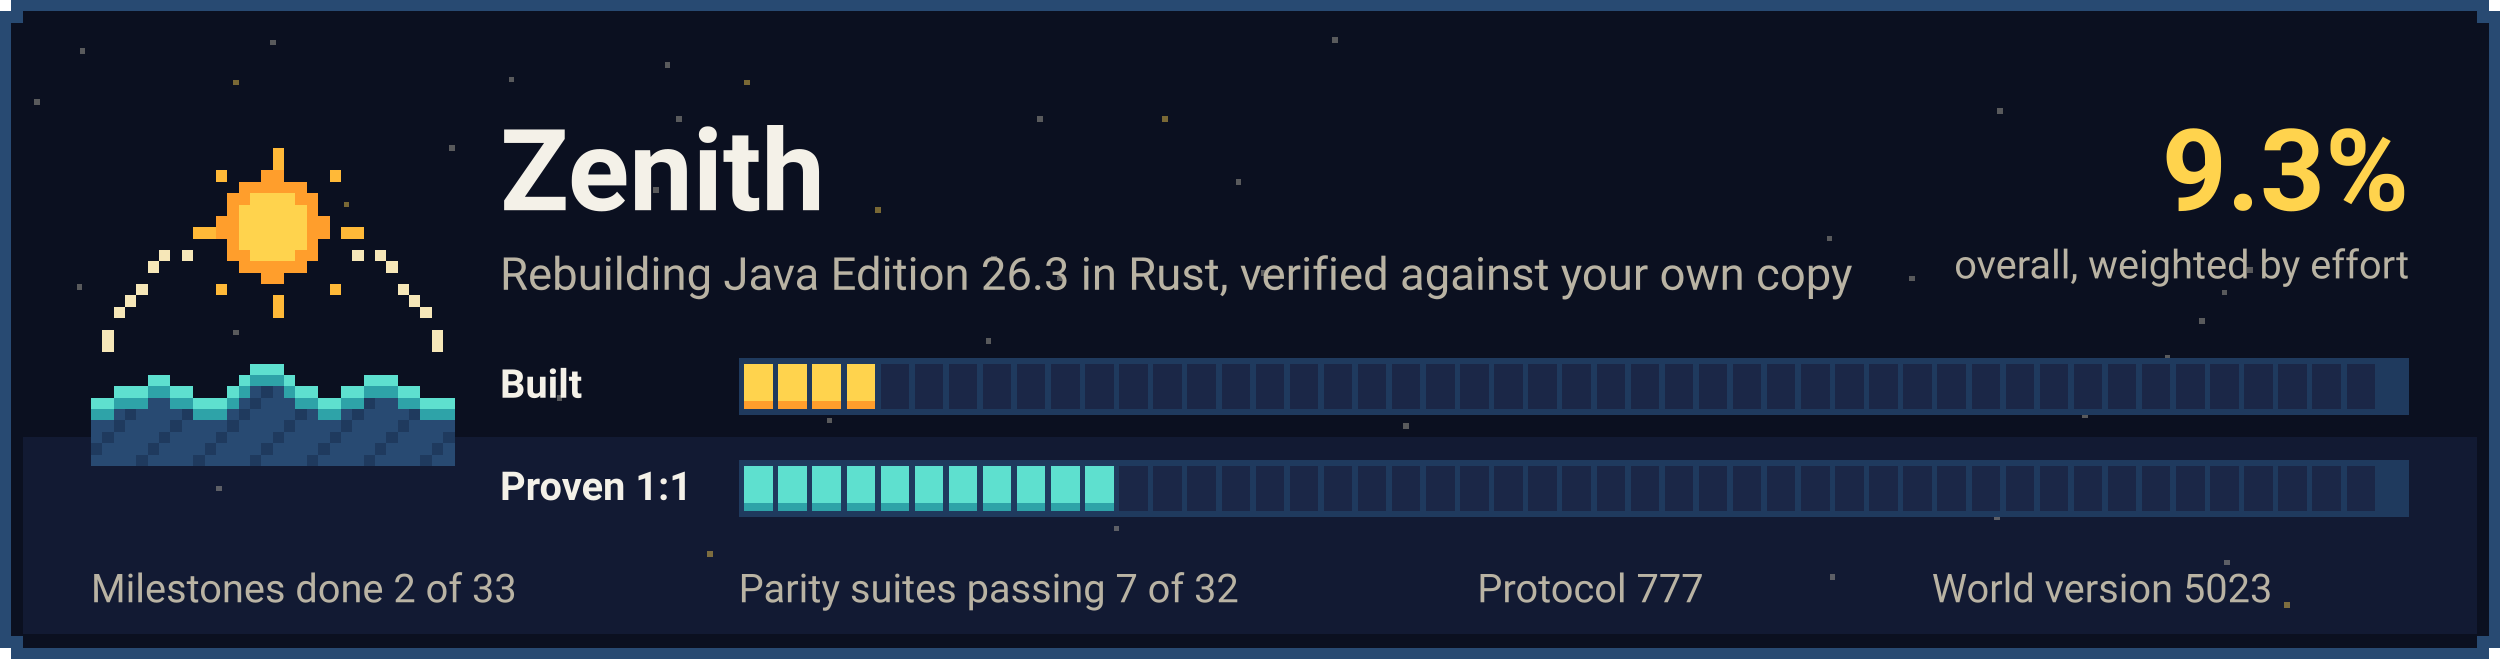
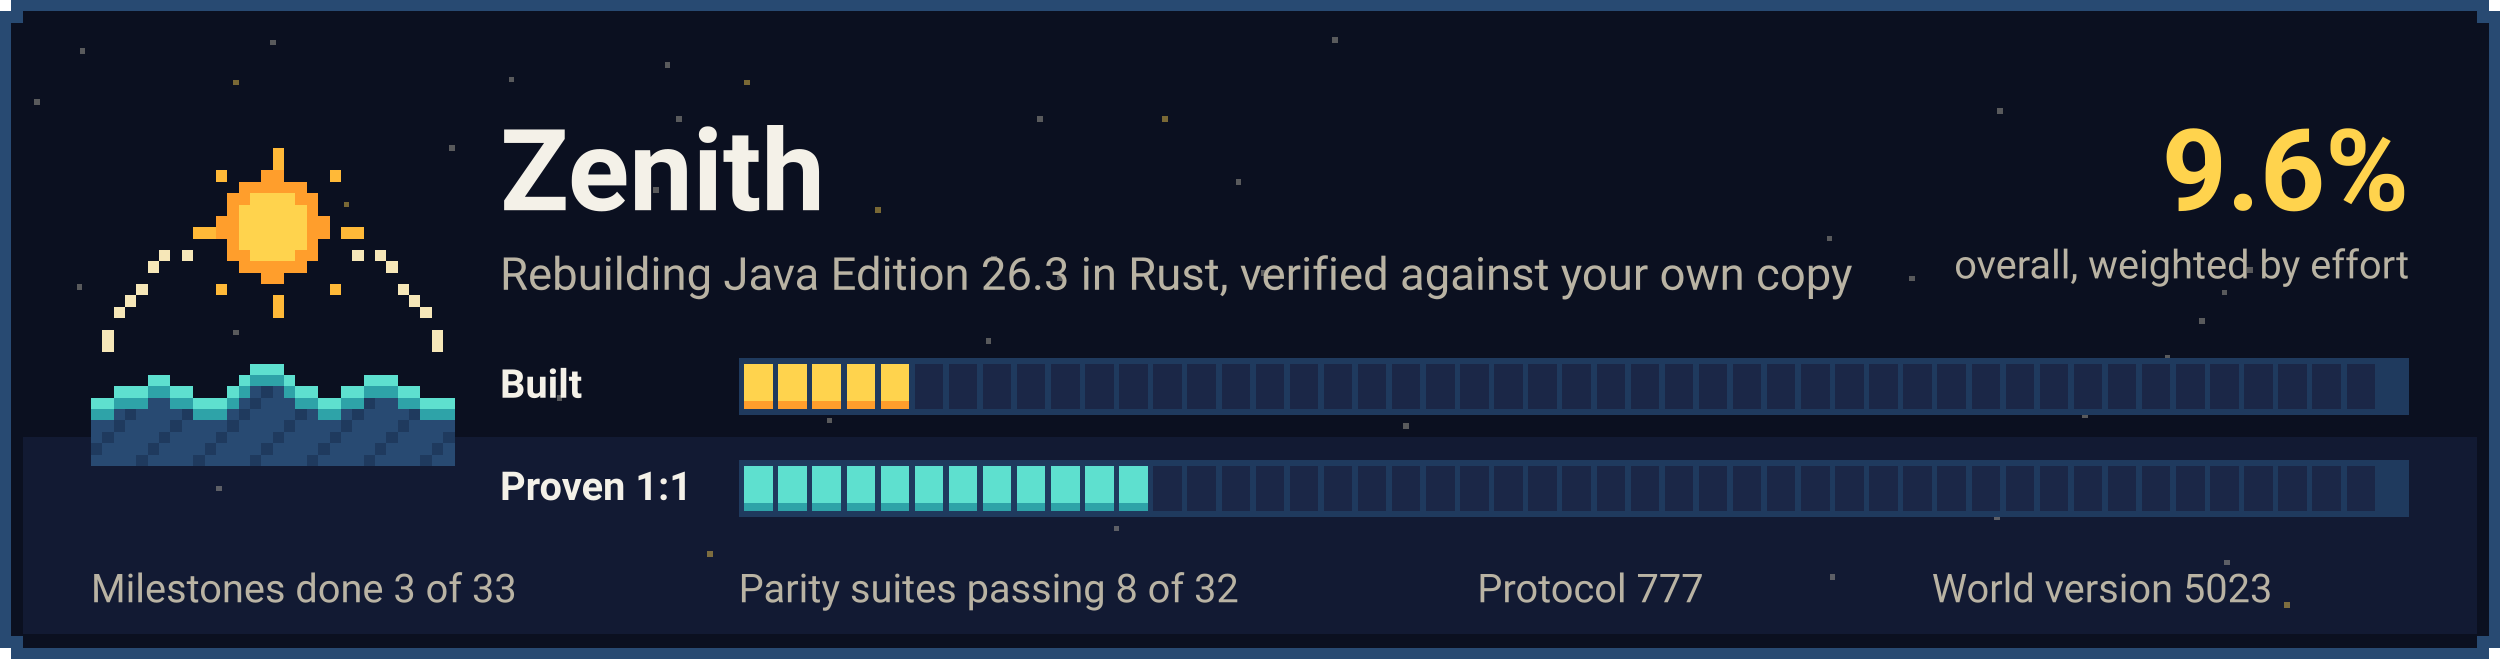
<svg xmlns="http://www.w3.org/2000/svg" width="880" height="232" viewBox="0 0 880 232" shape-rendering="crispEdges">
  <rect x="4" y="0" width="872" height="232" fill="#284A72" />
  <rect x="0" y="4" width="880" height="224" fill="#284A72" />
  <rect x="8" y="4" width="864" height="224" fill="#0B1020" />
  <rect x="4" y="8" width="872" height="216" fill="#0B1020" />
  <rect x="8" y="154" width="864" height="69" fill="#121A33" />
  <rect x="249" y="194" width="2" height="2" fill="#FFD34D" opacity="0.45" />
  <rect x="783" y="197" width="2" height="2" fill="#B9B3A3" opacity="0.45" />
  <rect x="409" y="41" width="2" height="2" fill="#FFD34D" opacity="0.45" />
  <rect x="703" y="38" width="2" height="2" fill="#B9B3A3" opacity="0.45" />
  <rect x="494" y="149" width="2" height="2" fill="#B9B3A3" opacity="0.45" />
  <rect x="702" y="181" width="2" height="2" fill="#B9B3A3" opacity="0.45" />
  <rect x="308" y="73" width="2" height="2" fill="#FFD34D" opacity="0.45" />
  <rect x="121" y="71" width="2" height="2" fill="#FFD34D" opacity="0.45" />
  <rect x="392" y="185" width="2" height="2" fill="#B9B3A3" opacity="0.45" />
  <rect x="435" y="63" width="2" height="2" fill="#B9B3A3" opacity="0.45" />
  <rect x="349" y="90" width="2" height="2" fill="#B9B3A3" opacity="0.45" />
  <rect x="672" y="97" width="2" height="2" fill="#B9B3A3" opacity="0.45" />
  <rect x="95" y="14" width="2" height="2" fill="#B9B3A3" opacity="0.45" />
  <rect x="28" y="17" width="2" height="2" fill="#B9B3A3" opacity="0.45" />
  <rect x="179" y="27" width="2" height="2" fill="#B9B3A3" opacity="0.45" />
  <rect x="12" y="35" width="2" height="2" fill="#B9B3A3" opacity="0.45" />
  <rect x="27" y="100" width="2" height="2" fill="#B9B3A3" opacity="0.45" />
  <rect x="82" y="28" width="2" height="2" fill="#FFD34D" opacity="0.45" />
  <rect x="597" y="126" width="2" height="2" fill="#B9B3A3" opacity="0.45" />
  <rect x="444" y="95" width="2" height="2" fill="#B9B3A3" opacity="0.45" />
  <rect x="76" y="171" width="2" height="2" fill="#B9B3A3" opacity="0.45" />
  <rect x="774" y="112" width="2" height="2" fill="#B9B3A3" opacity="0.45" />
  <rect x="733" y="145" width="2" height="2" fill="#B9B3A3" opacity="0.45" />
  <rect x="82" y="116" width="2" height="2" fill="#B9B3A3" opacity="0.45" />
  <rect x="643" y="83" width="2" height="2" fill="#B9B3A3" opacity="0.45" />
  <rect x="334" y="126" width="2" height="2" fill="#B9B3A3" opacity="0.45" />
  <rect x="234" y="22" width="2" height="2" fill="#B9B3A3" opacity="0.45" />
  <rect x="605" y="130" width="2" height="2" fill="#B9B3A3" opacity="0.45" />
  <rect x="262" y="28" width="2" height="2" fill="#FFD34D" opacity="0.45" />
  <rect x="804" y="212" width="2" height="2" fill="#FFD34D" opacity="0.45" />
  <rect x="363" y="139" width="2" height="2" fill="#B9B3A3" opacity="0.45" />
  <rect x="365" y="41" width="2" height="2" fill="#B9B3A3" opacity="0.45" />
  <rect x="782" y="102" width="2" height="2" fill="#B9B3A3" opacity="0.45" />
  <rect x="158" y="51" width="2" height="2" fill="#B9B3A3" opacity="0.45" />
  <rect x="466" y="162" width="2" height="2" fill="#B9B3A3" opacity="0.45" />
  <rect x="194" y="72" width="2" height="2" fill="#FFD34D" opacity="0.45" />
  <rect x="467" y="129" width="2" height="2" fill="#B9B3A3" opacity="0.45" />
  <rect x="37" y="156" width="2" height="2" fill="#B9B3A3" opacity="0.45" />
  <rect x="238" y="41" width="2" height="2" fill="#B9B3A3" opacity="0.45" />
  <rect x="372" y="97" width="2" height="2" fill="#B9B3A3" opacity="0.45" />
  <rect x="469" y="13" width="2" height="2" fill="#B9B3A3" opacity="0.45" />
  <rect x="762" y="125" width="2" height="2" fill="#B9B3A3" opacity="0.45" />
  <rect x="230" y="66" width="2" height="2" fill="#B9B3A3" opacity="0.45" />
  <rect x="291" y="147" width="2" height="2" fill="#B9B3A3" opacity="0.45" />
  <rect x="644" y="202" width="2" height="2" fill="#B9B3A3" opacity="0.45" />
  <rect x="347" y="119" width="2" height="2" fill="#B9B3A3" opacity="0.45" />
  <rect x="196" y="139" width="2" height="2" fill="#B9B3A3" opacity="0.45" />
  <rect x="791" y="94" width="2" height="2" fill="#B9B3A3" opacity="0.45" />
  <g transform="translate(32 36) scale(4)">
    <rect x="16" y="4" width="1" height="1" fill="#FFB938" />
    <rect x="16" y="5" width="1" height="1" fill="#FFB938" />
    <rect x="11" y="6" width="1" height="1" fill="#FFB938" />
    <rect x="15" y="6" width="1" height="1" fill="#FF9E2C" />
    <rect x="16" y="6" width="1" height="1" fill="#FF9E2C" />
    <rect x="21" y="6" width="1" height="1" fill="#FFB938" />
    <rect x="13" y="7" width="1" height="1" fill="#FF9E2C" />
    <rect x="14" y="7" width="1" height="1" fill="#FF9E2C" />
    <rect x="15" y="7" width="1" height="1" fill="#FF9E2C" />
    <rect x="16" y="7" width="1" height="1" fill="#FF9E2C" />
    <rect x="17" y="7" width="1" height="1" fill="#FF9E2C" />
    <rect x="18" y="7" width="1" height="1" fill="#FF9E2C" />
    <rect x="12" y="8" width="1" height="1" fill="#FF9E2C" />
    <rect x="13" y="8" width="1" height="1" fill="#FF9E2C" />
    <rect x="14" y="8" width="1" height="1" fill="#FFD34D" />
    <rect x="15" y="8" width="1" height="1" fill="#FFD34D" />
    <rect x="16" y="8" width="1" height="1" fill="#FFD34D" />
    <rect x="17" y="8" width="1" height="1" fill="#FFD34D" />
    <rect x="18" y="8" width="1" height="1" fill="#FF9E2C" />
    <rect x="19" y="8" width="1" height="1" fill="#FF9E2C" />
    <rect x="12" y="9" width="1" height="1" fill="#FF9E2C" />
    <rect x="13" y="9" width="1" height="1" fill="#FFD34D" />
    <rect x="14" y="9" width="1" height="1" fill="#FFD34D" />
    <rect x="15" y="9" width="1" height="1" fill="#FFD34D" />
    <rect x="16" y="9" width="1" height="1" fill="#FFD34D" />
    <rect x="17" y="9" width="1" height="1" fill="#FFD34D" />
    <rect x="18" y="9" width="1" height="1" fill="#FFD34D" />
    <rect x="19" y="9" width="1" height="1" fill="#FF9E2C" />
    <rect x="11" y="10" width="1" height="1" fill="#FF9E2C" />
    <rect x="12" y="10" width="1" height="1" fill="#FF9E2C" />
    <rect x="13" y="10" width="1" height="1" fill="#FFD34D" />
    <rect x="14" y="10" width="1" height="1" fill="#FFD34D" />
    <rect x="15" y="10" width="1" height="1" fill="#FFD34D" />
    <rect x="16" y="10" width="1" height="1" fill="#FFD34D" />
    <rect x="17" y="10" width="1" height="1" fill="#FFD34D" />
    <rect x="18" y="10" width="1" height="1" fill="#FFD34D" />
    <rect x="19" y="10" width="1" height="1" fill="#FF9E2C" />
    <rect x="20" y="10" width="1" height="1" fill="#FF9E2C" />
    <rect x="9" y="11" width="1" height="1" fill="#FFB938" />
    <rect x="10" y="11" width="1" height="1" fill="#FFB938" />
    <rect x="11" y="11" width="1" height="1" fill="#FF9E2C" />
    <rect x="12" y="11" width="1" height="1" fill="#FF9E2C" />
    <rect x="13" y="11" width="1" height="1" fill="#FFD34D" />
    <rect x="14" y="11" width="1" height="1" fill="#FFD34D" />
    <rect x="15" y="11" width="1" height="1" fill="#FFD34D" />
    <rect x="16" y="11" width="1" height="1" fill="#FFD34D" />
    <rect x="17" y="11" width="1" height="1" fill="#FFD34D" />
    <rect x="18" y="11" width="1" height="1" fill="#FFD34D" />
    <rect x="19" y="11" width="1" height="1" fill="#FF9E2C" />
    <rect x="20" y="11" width="1" height="1" fill="#FF9E2C" />
    <rect x="22" y="11" width="1" height="1" fill="#FFB938" />
    <rect x="23" y="11" width="1" height="1" fill="#FFB938" />
    <rect x="12" y="12" width="1" height="1" fill="#FF9E2C" />
    <rect x="13" y="12" width="1" height="1" fill="#FFD34D" />
    <rect x="14" y="12" width="1" height="1" fill="#FFD34D" />
    <rect x="15" y="12" width="1" height="1" fill="#FFD34D" />
    <rect x="16" y="12" width="1" height="1" fill="#FFD34D" />
    <rect x="17" y="12" width="1" height="1" fill="#FFD34D" />
    <rect x="18" y="12" width="1" height="1" fill="#FFD34D" />
    <rect x="19" y="12" width="1" height="1" fill="#FF9E2C" />
    <rect x="6" y="13" width="1" height="1" fill="#F6E7B8" />
    <rect x="8" y="13" width="1" height="1" fill="#F6E7B8" />
    <rect x="12" y="13" width="1" height="1" fill="#FF9E2C" />
    <rect x="13" y="13" width="1" height="1" fill="#FF9E2C" />
    <rect x="14" y="13" width="1" height="1" fill="#FFD34D" />
    <rect x="15" y="13" width="1" height="1" fill="#FFD34D" />
    <rect x="16" y="13" width="1" height="1" fill="#FFD34D" />
    <rect x="17" y="13" width="1" height="1" fill="#FFD34D" />
    <rect x="18" y="13" width="1" height="1" fill="#FF9E2C" />
    <rect x="19" y="13" width="1" height="1" fill="#FF9E2C" />
    <rect x="23" y="13" width="1" height="1" fill="#F6E7B8" />
    <rect x="25" y="13" width="1" height="1" fill="#F6E7B8" />
    <rect x="5" y="14" width="1" height="1" fill="#F6E7B8" />
    <rect x="13" y="14" width="1" height="1" fill="#FF9E2C" />
    <rect x="14" y="14" width="1" height="1" fill="#FF9E2C" />
    <rect x="15" y="14" width="1" height="1" fill="#FF9E2C" />
    <rect x="16" y="14" width="1" height="1" fill="#FF9E2C" />
    <rect x="17" y="14" width="1" height="1" fill="#FF9E2C" />
    <rect x="18" y="14" width="1" height="1" fill="#FF9E2C" />
    <rect x="26" y="14" width="1" height="1" fill="#F6E7B8" />
    <rect x="15" y="15" width="1" height="1" fill="#FF9E2C" />
    <rect x="16" y="15" width="1" height="1" fill="#FF9E2C" />
    <rect x="4" y="16" width="1" height="1" fill="#F6E7B8" />
    <rect x="11" y="16" width="1" height="1" fill="#FFB938" />
    <rect x="21" y="16" width="1" height="1" fill="#FFB938" />
    <rect x="27" y="16" width="1" height="1" fill="#F6E7B8" />
    <rect x="3" y="17" width="1" height="1" fill="#F6E7B8" />
    <rect x="16" y="17" width="1" height="1" fill="#FFB938" />
    <rect x="28" y="17" width="1" height="1" fill="#F6E7B8" />
    <rect x="2" y="18" width="1" height="1" fill="#F6E7B8" />
    <rect x="16" y="18" width="1" height="1" fill="#FFB938" />
    <rect x="29" y="18" width="1" height="1" fill="#F6E7B8" />
    <rect x="1" y="20" width="1" height="1" fill="#F6E7B8" />
    <rect x="30" y="20" width="1" height="1" fill="#F6E7B8" />
    <rect x="1" y="21" width="1" height="1" fill="#F6E7B8" />
    <rect x="30" y="21" width="1" height="1" fill="#F6E7B8" />
    <rect x="14" y="23" width="1" height="1" fill="#5EE0CF" />
    <rect x="15" y="23" width="1" height="1" fill="#5EE0CF" />
    <rect x="16" y="23" width="1" height="1" fill="#5EE0CF" />
    <rect x="5" y="24" width="1" height="1" fill="#5EE0CF" />
    <rect x="6" y="24" width="1" height="1" fill="#5EE0CF" />
    <rect x="13" y="24" width="1" height="1" fill="#5EE0CF" />
    <rect x="14" y="24" width="1" height="1" fill="#2EA3A8" />
    <rect x="15" y="24" width="1" height="1" fill="#2EA3A8" />
    <rect x="16" y="24" width="1" height="1" fill="#2EA3A8" />
    <rect x="17" y="24" width="1" height="1" fill="#5EE0CF" />
    <rect x="24" y="24" width="1" height="1" fill="#5EE0CF" />
    <rect x="25" y="24" width="1" height="1" fill="#5EE0CF" />
    <rect x="26" y="24" width="1" height="1" fill="#5EE0CF" />
    <rect x="2" y="25" width="1" height="1" fill="#5EE0CF" />
    <rect x="3" y="25" width="1" height="1" fill="#5EE0CF" />
    <rect x="4" y="25" width="1" height="1" fill="#5EE0CF" />
    <rect x="5" y="25" width="1" height="1" fill="#2EA3A8" />
    <rect x="6" y="25" width="1" height="1" fill="#2EA3A8" />
    <rect x="7" y="25" width="1" height="1" fill="#5EE0CF" />
    <rect x="8" y="25" width="1" height="1" fill="#5EE0CF" />
    <rect x="12" y="25" width="1" height="1" fill="#5EE0CF" />
    <rect x="13" y="25" width="1" height="1" fill="#2EA3A8" />
    <rect x="14" y="25" width="1" height="1" fill="#284A72" />
    <rect x="15" y="25" width="1" height="1" fill="#1F3A5E" />
    <rect x="16" y="25" width="1" height="1" fill="#284A72" />
    <rect x="17" y="25" width="1" height="1" fill="#2EA3A8" />
    <rect x="18" y="25" width="1" height="1" fill="#5EE0CF" />
    <rect x="19" y="25" width="1" height="1" fill="#5EE0CF" />
    <rect x="22" y="25" width="1" height="1" fill="#5EE0CF" />
    <rect x="23" y="25" width="1" height="1" fill="#5EE0CF" />
    <rect x="24" y="25" width="1" height="1" fill="#2EA3A8" />
    <rect x="25" y="25" width="1" height="1" fill="#2EA3A8" />
    <rect x="26" y="25" width="1" height="1" fill="#2EA3A8" />
    <rect x="27" y="25" width="1" height="1" fill="#5EE0CF" />
    <rect x="28" y="25" width="1" height="1" fill="#5EE0CF" />
    <rect x="0" y="26" width="1" height="1" fill="#5EE0CF" />
    <rect x="1" y="26" width="1" height="1" fill="#5EE0CF" />
    <rect x="2" y="26" width="1" height="1" fill="#2EA3A8" />
    <rect x="3" y="26" width="1" height="1" fill="#2EA3A8" />
    <rect x="4" y="26" width="1" height="1" fill="#2EA3A8" />
    <rect x="5" y="26" width="1" height="1" fill="#284A72" />
    <rect x="6" y="26" width="1" height="1" fill="#284A72" />
    <rect x="7" y="26" width="1" height="1" fill="#2EA3A8" />
    <rect x="8" y="26" width="1" height="1" fill="#2EA3A8" />
    <rect x="9" y="26" width="1" height="1" fill="#5EE0CF" />
    <rect x="10" y="26" width="1" height="1" fill="#5EE0CF" />
    <rect x="11" y="26" width="1" height="1" fill="#5EE0CF" />
    <rect x="12" y="26" width="1" height="1" fill="#2EA3A8" />
    <rect x="13" y="26" width="1" height="1" fill="#284A72" />
    <rect x="14" y="26" width="1" height="1" fill="#1F3A5E" />
    <rect x="15" y="26" width="1" height="1" fill="#284A72" />
    <rect x="16" y="26" width="1" height="1" fill="#284A72" />
    <rect x="17" y="26" width="1" height="1" fill="#284A72" />
    <rect x="18" y="26" width="1" height="1" fill="#2EA3A8" />
    <rect x="19" y="26" width="1" height="1" fill="#2EA3A8" />
    <rect x="20" y="26" width="1" height="1" fill="#5EE0CF" />
    <rect x="21" y="26" width="1" height="1" fill="#5EE0CF" />
    <rect x="22" y="26" width="1" height="1" fill="#2EA3A8" />
    <rect x="23" y="26" width="1" height="1" fill="#2EA3A8" />
    <rect x="24" y="26" width="1" height="1" fill="#1F3A5E" />
    <rect x="25" y="26" width="1" height="1" fill="#284A72" />
    <rect x="26" y="26" width="1" height="1" fill="#284A72" />
    <rect x="27" y="26" width="1" height="1" fill="#2EA3A8" />
    <rect x="28" y="26" width="1" height="1" fill="#2EA3A8" />
    <rect x="29" y="26" width="1" height="1" fill="#5EE0CF" />
    <rect x="30" y="26" width="1" height="1" fill="#5EE0CF" />
    <rect x="31" y="26" width="1" height="1" fill="#5EE0CF" />
    <rect x="0" y="27" width="1" height="1" fill="#2EA3A8" />
    <rect x="1" y="27" width="1" height="1" fill="#2EA3A8" />
    <rect x="2" y="27" width="1" height="1" fill="#284A72" />
    <rect x="3" y="27" width="1" height="1" fill="#1F3A5E" />
    <rect x="4" y="27" width="1" height="1" fill="#284A72" />
    <rect x="5" y="27" width="1" height="1" fill="#284A72" />
    <rect x="6" y="27" width="1" height="1" fill="#284A72" />
    <rect x="7" y="27" width="1" height="1" fill="#284A72" />
    <rect x="8" y="27" width="1" height="1" fill="#1F3A5E" />
    <rect x="9" y="27" width="1" height="1" fill="#2EA3A8" />
    <rect x="10" y="27" width="1" height="1" fill="#2EA3A8" />
    <rect x="11" y="27" width="1" height="1" fill="#2EA3A8" />
    <rect x="12" y="27" width="1" height="1" fill="#284A72" />
    <rect x="13" y="27" width="1" height="1" fill="#1F3A5E" />
    <rect x="14" y="27" width="1" height="1" fill="#284A72" />
    <rect x="15" y="27" width="1" height="1" fill="#284A72" />
    <rect x="16" y="27" width="1" height="1" fill="#284A72" />
    <rect x="17" y="27" width="1" height="1" fill="#284A72" />
    <rect x="18" y="27" width="1" height="1" fill="#1F3A5E" />
    <rect x="19" y="27" width="1" height="1" fill="#284A72" />
    <rect x="20" y="27" width="1" height="1" fill="#2EA3A8" />
    <rect x="21" y="27" width="1" height="1" fill="#2EA3A8" />
    <rect x="22" y="27" width="1" height="1" fill="#284A72" />
    <rect x="23" y="27" width="1" height="1" fill="#1F3A5E" />
    <rect x="24" y="27" width="1" height="1" fill="#284A72" />
    <rect x="25" y="27" width="1" height="1" fill="#284A72" />
    <rect x="26" y="27" width="1" height="1" fill="#284A72" />
    <rect x="27" y="27" width="1" height="1" fill="#284A72" />
    <rect x="28" y="27" width="1" height="1" fill="#1F3A5E" />
    <rect x="29" y="27" width="1" height="1" fill="#2EA3A8" />
    <rect x="30" y="27" width="1" height="1" fill="#2EA3A8" />
    <rect x="31" y="27" width="1" height="1" fill="#2EA3A8" />
    <rect x="0" y="28" width="1" height="1" fill="#284A72" />
    <rect x="1" y="28" width="1" height="1" fill="#284A72" />
    <rect x="2" y="28" width="1" height="1" fill="#1F3A5E" />
    <rect x="3" y="28" width="1" height="1" fill="#284A72" />
    <rect x="4" y="28" width="1" height="1" fill="#284A72" />
    <rect x="5" y="28" width="1" height="1" fill="#284A72" />
    <rect x="6" y="28" width="1" height="1" fill="#284A72" />
    <rect x="7" y="28" width="1" height="1" fill="#1F3A5E" />
    <rect x="8" y="28" width="1" height="1" fill="#284A72" />
    <rect x="9" y="28" width="1" height="1" fill="#284A72" />
    <rect x="10" y="28" width="1" height="1" fill="#284A72" />
    <rect x="11" y="28" width="1" height="1" fill="#284A72" />
    <rect x="12" y="28" width="1" height="1" fill="#1F3A5E" />
    <rect x="13" y="28" width="1" height="1" fill="#284A72" />
    <rect x="14" y="28" width="1" height="1" fill="#284A72" />
    <rect x="15" y="28" width="1" height="1" fill="#284A72" />
    <rect x="16" y="28" width="1" height="1" fill="#284A72" />
    <rect x="17" y="28" width="1" height="1" fill="#1F3A5E" />
    <rect x="18" y="28" width="1" height="1" fill="#284A72" />
    <rect x="19" y="28" width="1" height="1" fill="#284A72" />
    <rect x="20" y="28" width="1" height="1" fill="#284A72" />
    <rect x="21" y="28" width="1" height="1" fill="#284A72" />
    <rect x="22" y="28" width="1" height="1" fill="#1F3A5E" />
    <rect x="23" y="28" width="1" height="1" fill="#284A72" />
    <rect x="24" y="28" width="1" height="1" fill="#284A72" />
    <rect x="25" y="28" width="1" height="1" fill="#284A72" />
    <rect x="26" y="28" width="1" height="1" fill="#284A72" />
    <rect x="27" y="28" width="1" height="1" fill="#1F3A5E" />
    <rect x="28" y="28" width="1" height="1" fill="#284A72" />
    <rect x="29" y="28" width="1" height="1" fill="#284A72" />
    <rect x="30" y="28" width="1" height="1" fill="#284A72" />
    <rect x="31" y="28" width="1" height="1" fill="#284A72" />
    <rect x="0" y="29" width="1" height="1" fill="#284A72" />
    <rect x="1" y="29" width="1" height="1" fill="#1F3A5E" />
    <rect x="2" y="29" width="1" height="1" fill="#284A72" />
    <rect x="3" y="29" width="1" height="1" fill="#284A72" />
    <rect x="4" y="29" width="1" height="1" fill="#284A72" />
    <rect x="5" y="29" width="1" height="1" fill="#284A72" />
    <rect x="6" y="29" width="1" height="1" fill="#1F3A5E" />
    <rect x="7" y="29" width="1" height="1" fill="#284A72" />
    <rect x="8" y="29" width="1" height="1" fill="#284A72" />
    <rect x="9" y="29" width="1" height="1" fill="#284A72" />
    <rect x="10" y="29" width="1" height="1" fill="#284A72" />
    <rect x="11" y="29" width="1" height="1" fill="#1F3A5E" />
    <rect x="12" y="29" width="1" height="1" fill="#284A72" />
    <rect x="13" y="29" width="1" height="1" fill="#284A72" />
    <rect x="14" y="29" width="1" height="1" fill="#284A72" />
    <rect x="15" y="29" width="1" height="1" fill="#284A72" />
    <rect x="16" y="29" width="1" height="1" fill="#1F3A5E" />
    <rect x="17" y="29" width="1" height="1" fill="#284A72" />
    <rect x="18" y="29" width="1" height="1" fill="#284A72" />
    <rect x="19" y="29" width="1" height="1" fill="#284A72" />
    <rect x="20" y="29" width="1" height="1" fill="#284A72" />
    <rect x="21" y="29" width="1" height="1" fill="#1F3A5E" />
    <rect x="22" y="29" width="1" height="1" fill="#284A72" />
    <rect x="23" y="29" width="1" height="1" fill="#284A72" />
    <rect x="24" y="29" width="1" height="1" fill="#284A72" />
    <rect x="25" y="29" width="1" height="1" fill="#284A72" />
    <rect x="26" y="29" width="1" height="1" fill="#1F3A5E" />
    <rect x="27" y="29" width="1" height="1" fill="#284A72" />
    <rect x="28" y="29" width="1" height="1" fill="#284A72" />
    <rect x="29" y="29" width="1" height="1" fill="#284A72" />
    <rect x="30" y="29" width="1" height="1" fill="#284A72" />
    <rect x="31" y="29" width="1" height="1" fill="#1F3A5E" />
    <rect x="0" y="30" width="1" height="1" fill="#1F3A5E" />
    <rect x="1" y="30" width="1" height="1" fill="#284A72" />
    <rect x="2" y="30" width="1" height="1" fill="#284A72" />
    <rect x="3" y="30" width="1" height="1" fill="#284A72" />
    <rect x="4" y="30" width="1" height="1" fill="#284A72" />
    <rect x="5" y="30" width="1" height="1" fill="#1F3A5E" />
    <rect x="6" y="30" width="1" height="1" fill="#284A72" />
    <rect x="7" y="30" width="1" height="1" fill="#284A72" />
    <rect x="8" y="30" width="1" height="1" fill="#284A72" />
    <rect x="9" y="30" width="1" height="1" fill="#284A72" />
    <rect x="10" y="30" width="1" height="1" fill="#1F3A5E" />
    <rect x="11" y="30" width="1" height="1" fill="#284A72" />
    <rect x="12" y="30" width="1" height="1" fill="#284A72" />
    <rect x="13" y="30" width="1" height="1" fill="#284A72" />
    <rect x="14" y="30" width="1" height="1" fill="#284A72" />
    <rect x="15" y="30" width="1" height="1" fill="#1F3A5E" />
    <rect x="16" y="30" width="1" height="1" fill="#284A72" />
    <rect x="17" y="30" width="1" height="1" fill="#284A72" />
    <rect x="18" y="30" width="1" height="1" fill="#284A72" />
    <rect x="19" y="30" width="1" height="1" fill="#284A72" />
    <rect x="20" y="30" width="1" height="1" fill="#1F3A5E" />
    <rect x="21" y="30" width="1" height="1" fill="#284A72" />
    <rect x="22" y="30" width="1" height="1" fill="#284A72" />
    <rect x="23" y="30" width="1" height="1" fill="#284A72" />
    <rect x="24" y="30" width="1" height="1" fill="#284A72" />
    <rect x="25" y="30" width="1" height="1" fill="#1F3A5E" />
    <rect x="26" y="30" width="1" height="1" fill="#284A72" />
    <rect x="27" y="30" width="1" height="1" fill="#284A72" />
    <rect x="28" y="30" width="1" height="1" fill="#284A72" />
    <rect x="29" y="30" width="1" height="1" fill="#284A72" />
    <rect x="30" y="30" width="1" height="1" fill="#1F3A5E" />
    <rect x="31" y="30" width="1" height="1" fill="#284A72" />
    <rect x="0" y="31" width="1" height="1" fill="#284A72" />
    <rect x="1" y="31" width="1" height="1" fill="#284A72" />
    <rect x="2" y="31" width="1" height="1" fill="#284A72" />
    <rect x="3" y="31" width="1" height="1" fill="#284A72" />
    <rect x="4" y="31" width="1" height="1" fill="#1F3A5E" />
    <rect x="5" y="31" width="1" height="1" fill="#284A72" />
    <rect x="6" y="31" width="1" height="1" fill="#284A72" />
    <rect x="7" y="31" width="1" height="1" fill="#284A72" />
    <rect x="8" y="31" width="1" height="1" fill="#284A72" />
    <rect x="9" y="31" width="1" height="1" fill="#1F3A5E" />
    <rect x="10" y="31" width="1" height="1" fill="#284A72" />
    <rect x="11" y="31" width="1" height="1" fill="#284A72" />
    <rect x="12" y="31" width="1" height="1" fill="#284A72" />
    <rect x="13" y="31" width="1" height="1" fill="#284A72" />
    <rect x="14" y="31" width="1" height="1" fill="#1F3A5E" />
    <rect x="15" y="31" width="1" height="1" fill="#284A72" />
    <rect x="16" y="31" width="1" height="1" fill="#284A72" />
    <rect x="17" y="31" width="1" height="1" fill="#284A72" />
    <rect x="18" y="31" width="1" height="1" fill="#284A72" />
    <rect x="19" y="31" width="1" height="1" fill="#1F3A5E" />
    <rect x="20" y="31" width="1" height="1" fill="#284A72" />
    <rect x="21" y="31" width="1" height="1" fill="#284A72" />
    <rect x="22" y="31" width="1" height="1" fill="#284A72" />
    <rect x="23" y="31" width="1" height="1" fill="#284A72" />
    <rect x="24" y="31" width="1" height="1" fill="#1F3A5E" />
    <rect x="25" y="31" width="1" height="1" fill="#284A72" />
    <rect x="26" y="31" width="1" height="1" fill="#284A72" />
    <rect x="27" y="31" width="1" height="1" fill="#284A72" />
    <rect x="28" y="31" width="1" height="1" fill="#284A72" />
    <rect x="29" y="31" width="1" height="1" fill="#1F3A5E" />
    <rect x="30" y="31" width="1" height="1" fill="#284A72" />
    <rect x="31" y="31" width="1" height="1" fill="#284A72" />
  </g>
  <text x="176" y="74" font-family="'Pixelify Sans', ui-sans-serif, system-ui, -apple-system, 'Segoe UI', Roboto, sans-serif" font-size="40" font-weight="700" fill="#F4F1E8" text-anchor="start">Zenith</text>
  <text x="176" y="102" font-family="'Pixelify Sans', ui-sans-serif, system-ui, -apple-system, 'Segoe UI', Roboto, sans-serif" font-size="16" font-weight="400" fill="#B9B3A3" text-anchor="start">Rebuilding Java Edition 26.3 in Rust, verified against your own copy</text>
-   <text x="848" y="74" font-family="'Pixelify Sans', ui-sans-serif, system-ui, -apple-system, 'Segoe UI', Roboto, sans-serif" font-size="40" font-weight="700" fill="#FFD34D" text-anchor="end">9.3%</text>
+   <text x="848" y="74" font-family="'Pixelify Sans', ui-sans-serif, system-ui, -apple-system, 'Segoe UI', Roboto, sans-serif" font-size="40" font-weight="700" fill="#FFD34D" text-anchor="end">9.6%</text>
  <text x="848" y="98" font-family="'Pixelify Sans', ui-sans-serif, system-ui, -apple-system, 'Segoe UI', Roboto, sans-serif" font-size="14" font-weight="400" fill="#B9B3A3" text-anchor="end">overall, weighted by effort</text>
  <text x="176" y="140" font-family="'Pixelify Sans', ui-sans-serif, system-ui, -apple-system, 'Segoe UI', Roboto, sans-serif" font-size="14" font-weight="600" fill="#F4F1E8" text-anchor="start">Built</text>
  <rect x="260" y="126" width="588" height="20" fill="#1F3A5E" />
  <rect x="262" y="128" width="10" height="16" fill="#FFD34D" />
  <rect x="262" y="141" width="10" height="3" fill="#FF9E2C" />
  <rect x="274" y="128" width="10" height="16" fill="#FFD34D" />
  <rect x="274" y="141" width="10" height="3" fill="#FF9E2C" />
  <rect x="286" y="128" width="10" height="16" fill="#FFD34D" />
  <rect x="286" y="141" width="10" height="3" fill="#FF9E2C" />
  <rect x="298" y="128" width="10" height="16" fill="#FFD34D" />
  <rect x="298" y="141" width="10" height="3" fill="#FF9E2C" />
-   <rect x="310" y="128" width="10" height="16" fill="#1B2747" />
+   <rect x="310" y="128" width="10" height="16" fill="#FFD34D" />
+   <rect x="310" y="141" width="10" height="3" fill="#FF9E2C" />
  <rect x="322" y="128" width="10" height="16" fill="#1B2747" />
  <rect x="334" y="128" width="10" height="16" fill="#1B2747" />
  <rect x="346" y="128" width="10" height="16" fill="#1B2747" />
  <rect x="358" y="128" width="10" height="16" fill="#1B2747" />
  <rect x="370" y="128" width="10" height="16" fill="#1B2747" />
  <rect x="382" y="128" width="10" height="16" fill="#1B2747" />
  <rect x="394" y="128" width="10" height="16" fill="#1B2747" />
  <rect x="406" y="128" width="10" height="16" fill="#1B2747" />
  <rect x="418" y="128" width="10" height="16" fill="#1B2747" />
  <rect x="430" y="128" width="10" height="16" fill="#1B2747" />
  <rect x="442" y="128" width="10" height="16" fill="#1B2747" />
  <rect x="454" y="128" width="10" height="16" fill="#1B2747" />
  <rect x="466" y="128" width="10" height="16" fill="#1B2747" />
  <rect x="478" y="128" width="10" height="16" fill="#1B2747" />
  <rect x="490" y="128" width="10" height="16" fill="#1B2747" />
  <rect x="502" y="128" width="10" height="16" fill="#1B2747" />
  <rect x="514" y="128" width="10" height="16" fill="#1B2747" />
  <rect x="526" y="128" width="10" height="16" fill="#1B2747" />
  <rect x="538" y="128" width="10" height="16" fill="#1B2747" />
  <rect x="550" y="128" width="10" height="16" fill="#1B2747" />
  <rect x="562" y="128" width="10" height="16" fill="#1B2747" />
  <rect x="574" y="128" width="10" height="16" fill="#1B2747" />
  <rect x="586" y="128" width="10" height="16" fill="#1B2747" />
  <rect x="598" y="128" width="10" height="16" fill="#1B2747" />
  <rect x="610" y="128" width="10" height="16" fill="#1B2747" />
  <rect x="622" y="128" width="10" height="16" fill="#1B2747" />
  <rect x="634" y="128" width="10" height="16" fill="#1B2747" />
  <rect x="646" y="128" width="10" height="16" fill="#1B2747" />
  <rect x="658" y="128" width="10" height="16" fill="#1B2747" />
  <rect x="670" y="128" width="10" height="16" fill="#1B2747" />
  <rect x="682" y="128" width="10" height="16" fill="#1B2747" />
  <rect x="694" y="128" width="10" height="16" fill="#1B2747" />
  <rect x="706" y="128" width="10" height="16" fill="#1B2747" />
  <rect x="718" y="128" width="10" height="16" fill="#1B2747" />
  <rect x="730" y="128" width="10" height="16" fill="#1B2747" />
  <rect x="742" y="128" width="10" height="16" fill="#1B2747" />
  <rect x="754" y="128" width="10" height="16" fill="#1B2747" />
  <rect x="766" y="128" width="10" height="16" fill="#1B2747" />
  <rect x="778" y="128" width="10" height="16" fill="#1B2747" />
  <rect x="790" y="128" width="10" height="16" fill="#1B2747" />
  <rect x="802" y="128" width="10" height="16" fill="#1B2747" />
  <rect x="814" y="128" width="10" height="16" fill="#1B2747" />
  <rect x="826" y="128" width="10" height="16" fill="#1B2747" />
  <text x="176" y="176" font-family="'Pixelify Sans', ui-sans-serif, system-ui, -apple-system, 'Segoe UI', Roboto, sans-serif" font-size="14" font-weight="600" fill="#F4F1E8" text-anchor="start">Proven 1:1</text>
  <rect x="260" y="162" width="588" height="20" fill="#1F3A5E" />
  <rect x="262" y="164" width="10" height="16" fill="#5EE0CF" />
  <rect x="262" y="177" width="10" height="3" fill="#2EA3A8" />
  <rect x="274" y="164" width="10" height="16" fill="#5EE0CF" />
  <rect x="274" y="177" width="10" height="3" fill="#2EA3A8" />
  <rect x="286" y="164" width="10" height="16" fill="#5EE0CF" />
  <rect x="286" y="177" width="10" height="3" fill="#2EA3A8" />
  <rect x="298" y="164" width="10" height="16" fill="#5EE0CF" />
  <rect x="298" y="177" width="10" height="3" fill="#2EA3A8" />
  <rect x="310" y="164" width="10" height="16" fill="#5EE0CF" />
  <rect x="310" y="177" width="10" height="3" fill="#2EA3A8" />
  <rect x="322" y="164" width="10" height="16" fill="#5EE0CF" />
  <rect x="322" y="177" width="10" height="3" fill="#2EA3A8" />
  <rect x="334" y="164" width="10" height="16" fill="#5EE0CF" />
  <rect x="334" y="177" width="10" height="3" fill="#2EA3A8" />
  <rect x="346" y="164" width="10" height="16" fill="#5EE0CF" />
  <rect x="346" y="177" width="10" height="3" fill="#2EA3A8" />
  <rect x="358" y="164" width="10" height="16" fill="#5EE0CF" />
  <rect x="358" y="177" width="10" height="3" fill="#2EA3A8" />
  <rect x="370" y="164" width="10" height="16" fill="#5EE0CF" />
  <rect x="370" y="177" width="10" height="3" fill="#2EA3A8" />
  <rect x="382" y="164" width="10" height="16" fill="#5EE0CF" />
  <rect x="382" y="177" width="10" height="3" fill="#2EA3A8" />
-   <rect x="394" y="164" width="10" height="16" fill="#1B2747" />
+   <rect x="394" y="164" width="10" height="16" fill="#5EE0CF" />
+   <rect x="394" y="177" width="10" height="3" fill="#2EA3A8" />
  <rect x="406" y="164" width="10" height="16" fill="#1B2747" />
  <rect x="418" y="164" width="10" height="16" fill="#1B2747" />
  <rect x="430" y="164" width="10" height="16" fill="#1B2747" />
  <rect x="442" y="164" width="10" height="16" fill="#1B2747" />
  <rect x="454" y="164" width="10" height="16" fill="#1B2747" />
  <rect x="466" y="164" width="10" height="16" fill="#1B2747" />
  <rect x="478" y="164" width="10" height="16" fill="#1B2747" />
  <rect x="490" y="164" width="10" height="16" fill="#1B2747" />
  <rect x="502" y="164" width="10" height="16" fill="#1B2747" />
  <rect x="514" y="164" width="10" height="16" fill="#1B2747" />
  <rect x="526" y="164" width="10" height="16" fill="#1B2747" />
  <rect x="538" y="164" width="10" height="16" fill="#1B2747" />
  <rect x="550" y="164" width="10" height="16" fill="#1B2747" />
  <rect x="562" y="164" width="10" height="16" fill="#1B2747" />
  <rect x="574" y="164" width="10" height="16" fill="#1B2747" />
  <rect x="586" y="164" width="10" height="16" fill="#1B2747" />
  <rect x="598" y="164" width="10" height="16" fill="#1B2747" />
  <rect x="610" y="164" width="10" height="16" fill="#1B2747" />
  <rect x="622" y="164" width="10" height="16" fill="#1B2747" />
  <rect x="634" y="164" width="10" height="16" fill="#1B2747" />
  <rect x="646" y="164" width="10" height="16" fill="#1B2747" />
  <rect x="658" y="164" width="10" height="16" fill="#1B2747" />
  <rect x="670" y="164" width="10" height="16" fill="#1B2747" />
  <rect x="682" y="164" width="10" height="16" fill="#1B2747" />
  <rect x="694" y="164" width="10" height="16" fill="#1B2747" />
  <rect x="706" y="164" width="10" height="16" fill="#1B2747" />
  <rect x="718" y="164" width="10" height="16" fill="#1B2747" />
  <rect x="730" y="164" width="10" height="16" fill="#1B2747" />
  <rect x="742" y="164" width="10" height="16" fill="#1B2747" />
  <rect x="754" y="164" width="10" height="16" fill="#1B2747" />
  <rect x="766" y="164" width="10" height="16" fill="#1B2747" />
  <rect x="778" y="164" width="10" height="16" fill="#1B2747" />
  <rect x="790" y="164" width="10" height="16" fill="#1B2747" />
  <rect x="802" y="164" width="10" height="16" fill="#1B2747" />
  <rect x="814" y="164" width="10" height="16" fill="#1B2747" />
  <rect x="826" y="164" width="10" height="16" fill="#1B2747" />
-   <text x="32" y="212" font-family="'Pixelify Sans', ui-sans-serif, system-ui, -apple-system, 'Segoe UI', Roboto, sans-serif" font-size="14" font-weight="400" fill="#B9B3A3" text-anchor="start">Milestones done 2 of 33</text>
-   <text x="260" y="212" font-family="'Pixelify Sans', ui-sans-serif, system-ui, -apple-system, 'Segoe UI', Roboto, sans-serif" font-size="14" font-weight="400" fill="#B9B3A3" text-anchor="start">Parity suites passing 7 of 32</text>
+   <text x="32" y="212" font-family="'Pixelify Sans', ui-sans-serif, system-ui, -apple-system, 'Segoe UI', Roboto, sans-serif" font-size="14" font-weight="400" fill="#B9B3A3" text-anchor="start">Milestones done 3 of 33</text>
+   <text x="260" y="212" font-family="'Pixelify Sans', ui-sans-serif, system-ui, -apple-system, 'Segoe UI', Roboto, sans-serif" font-size="14" font-weight="400" fill="#B9B3A3" text-anchor="start">Parity suites passing 8 of 32</text>
  <text x="520" y="212" font-family="'Pixelify Sans', ui-sans-serif, system-ui, -apple-system, 'Segoe UI', Roboto, sans-serif" font-size="14" font-weight="400" fill="#B9B3A3" text-anchor="start">Protocol 777</text>
  <text x="680" y="212" font-family="'Pixelify Sans', ui-sans-serif, system-ui, -apple-system, 'Segoe UI', Roboto, sans-serif" font-size="14" font-weight="400" fill="#B9B3A3" text-anchor="start">World version 5023</text>
</svg>
